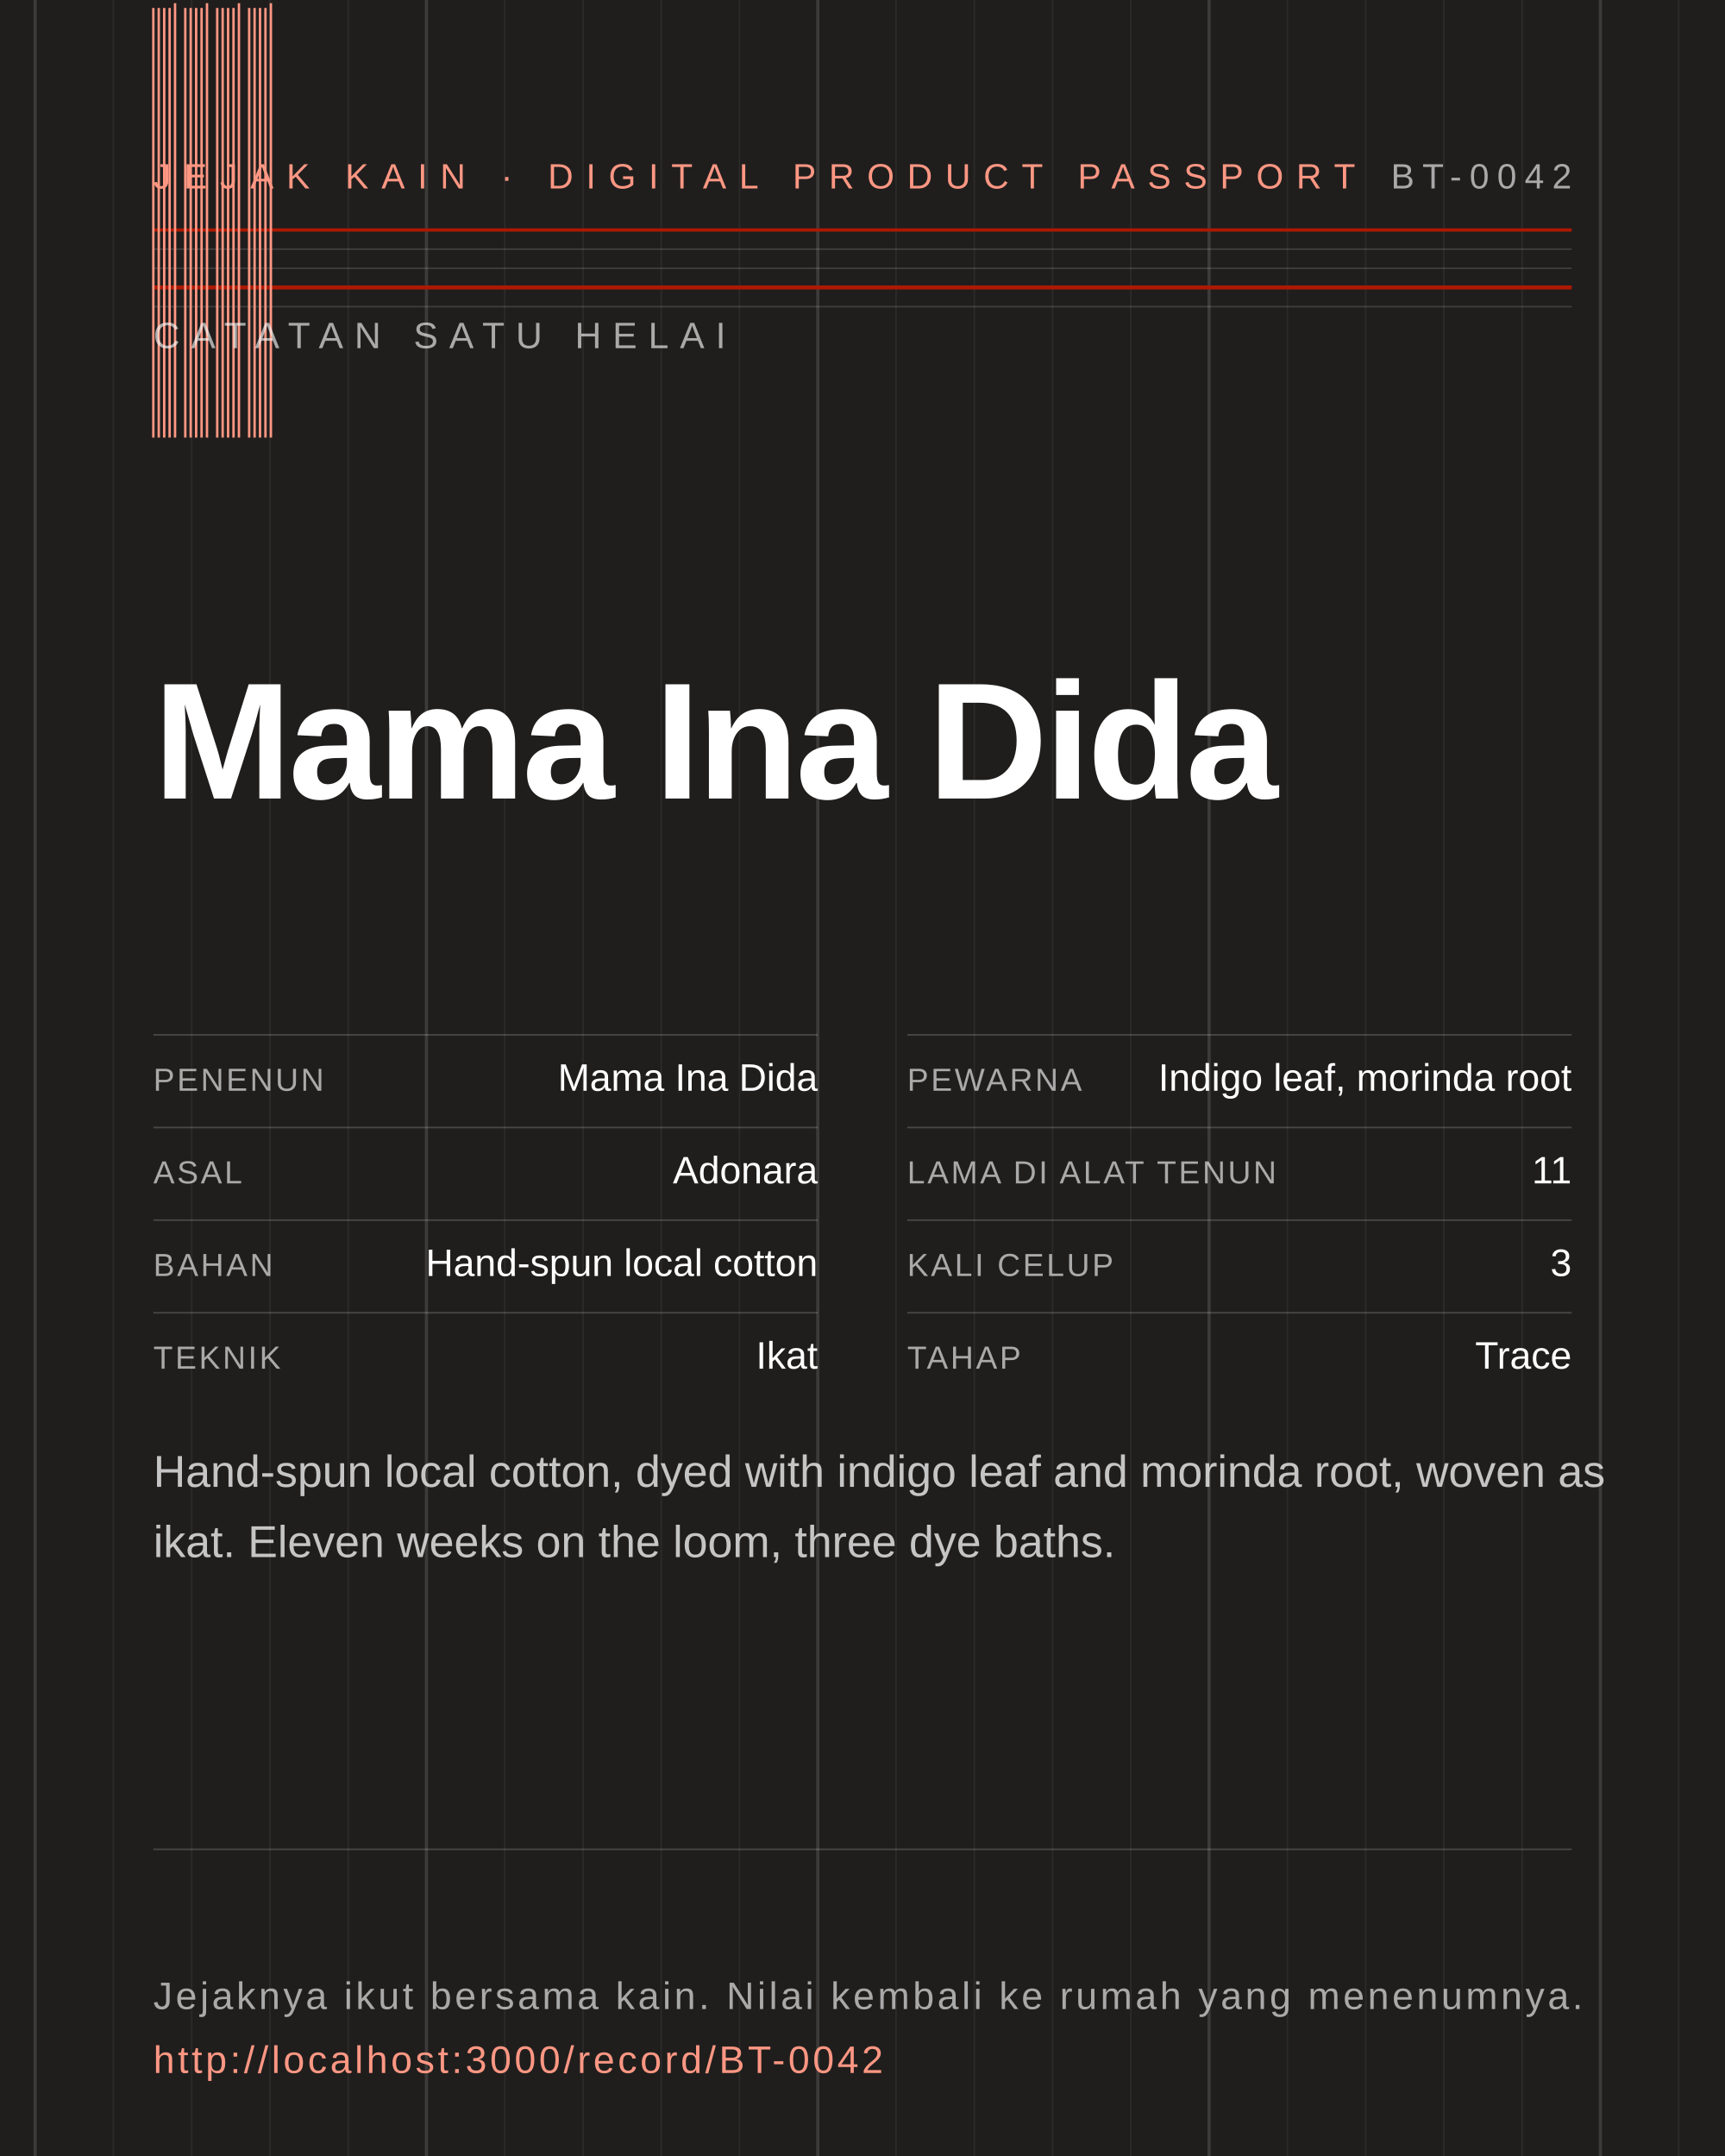
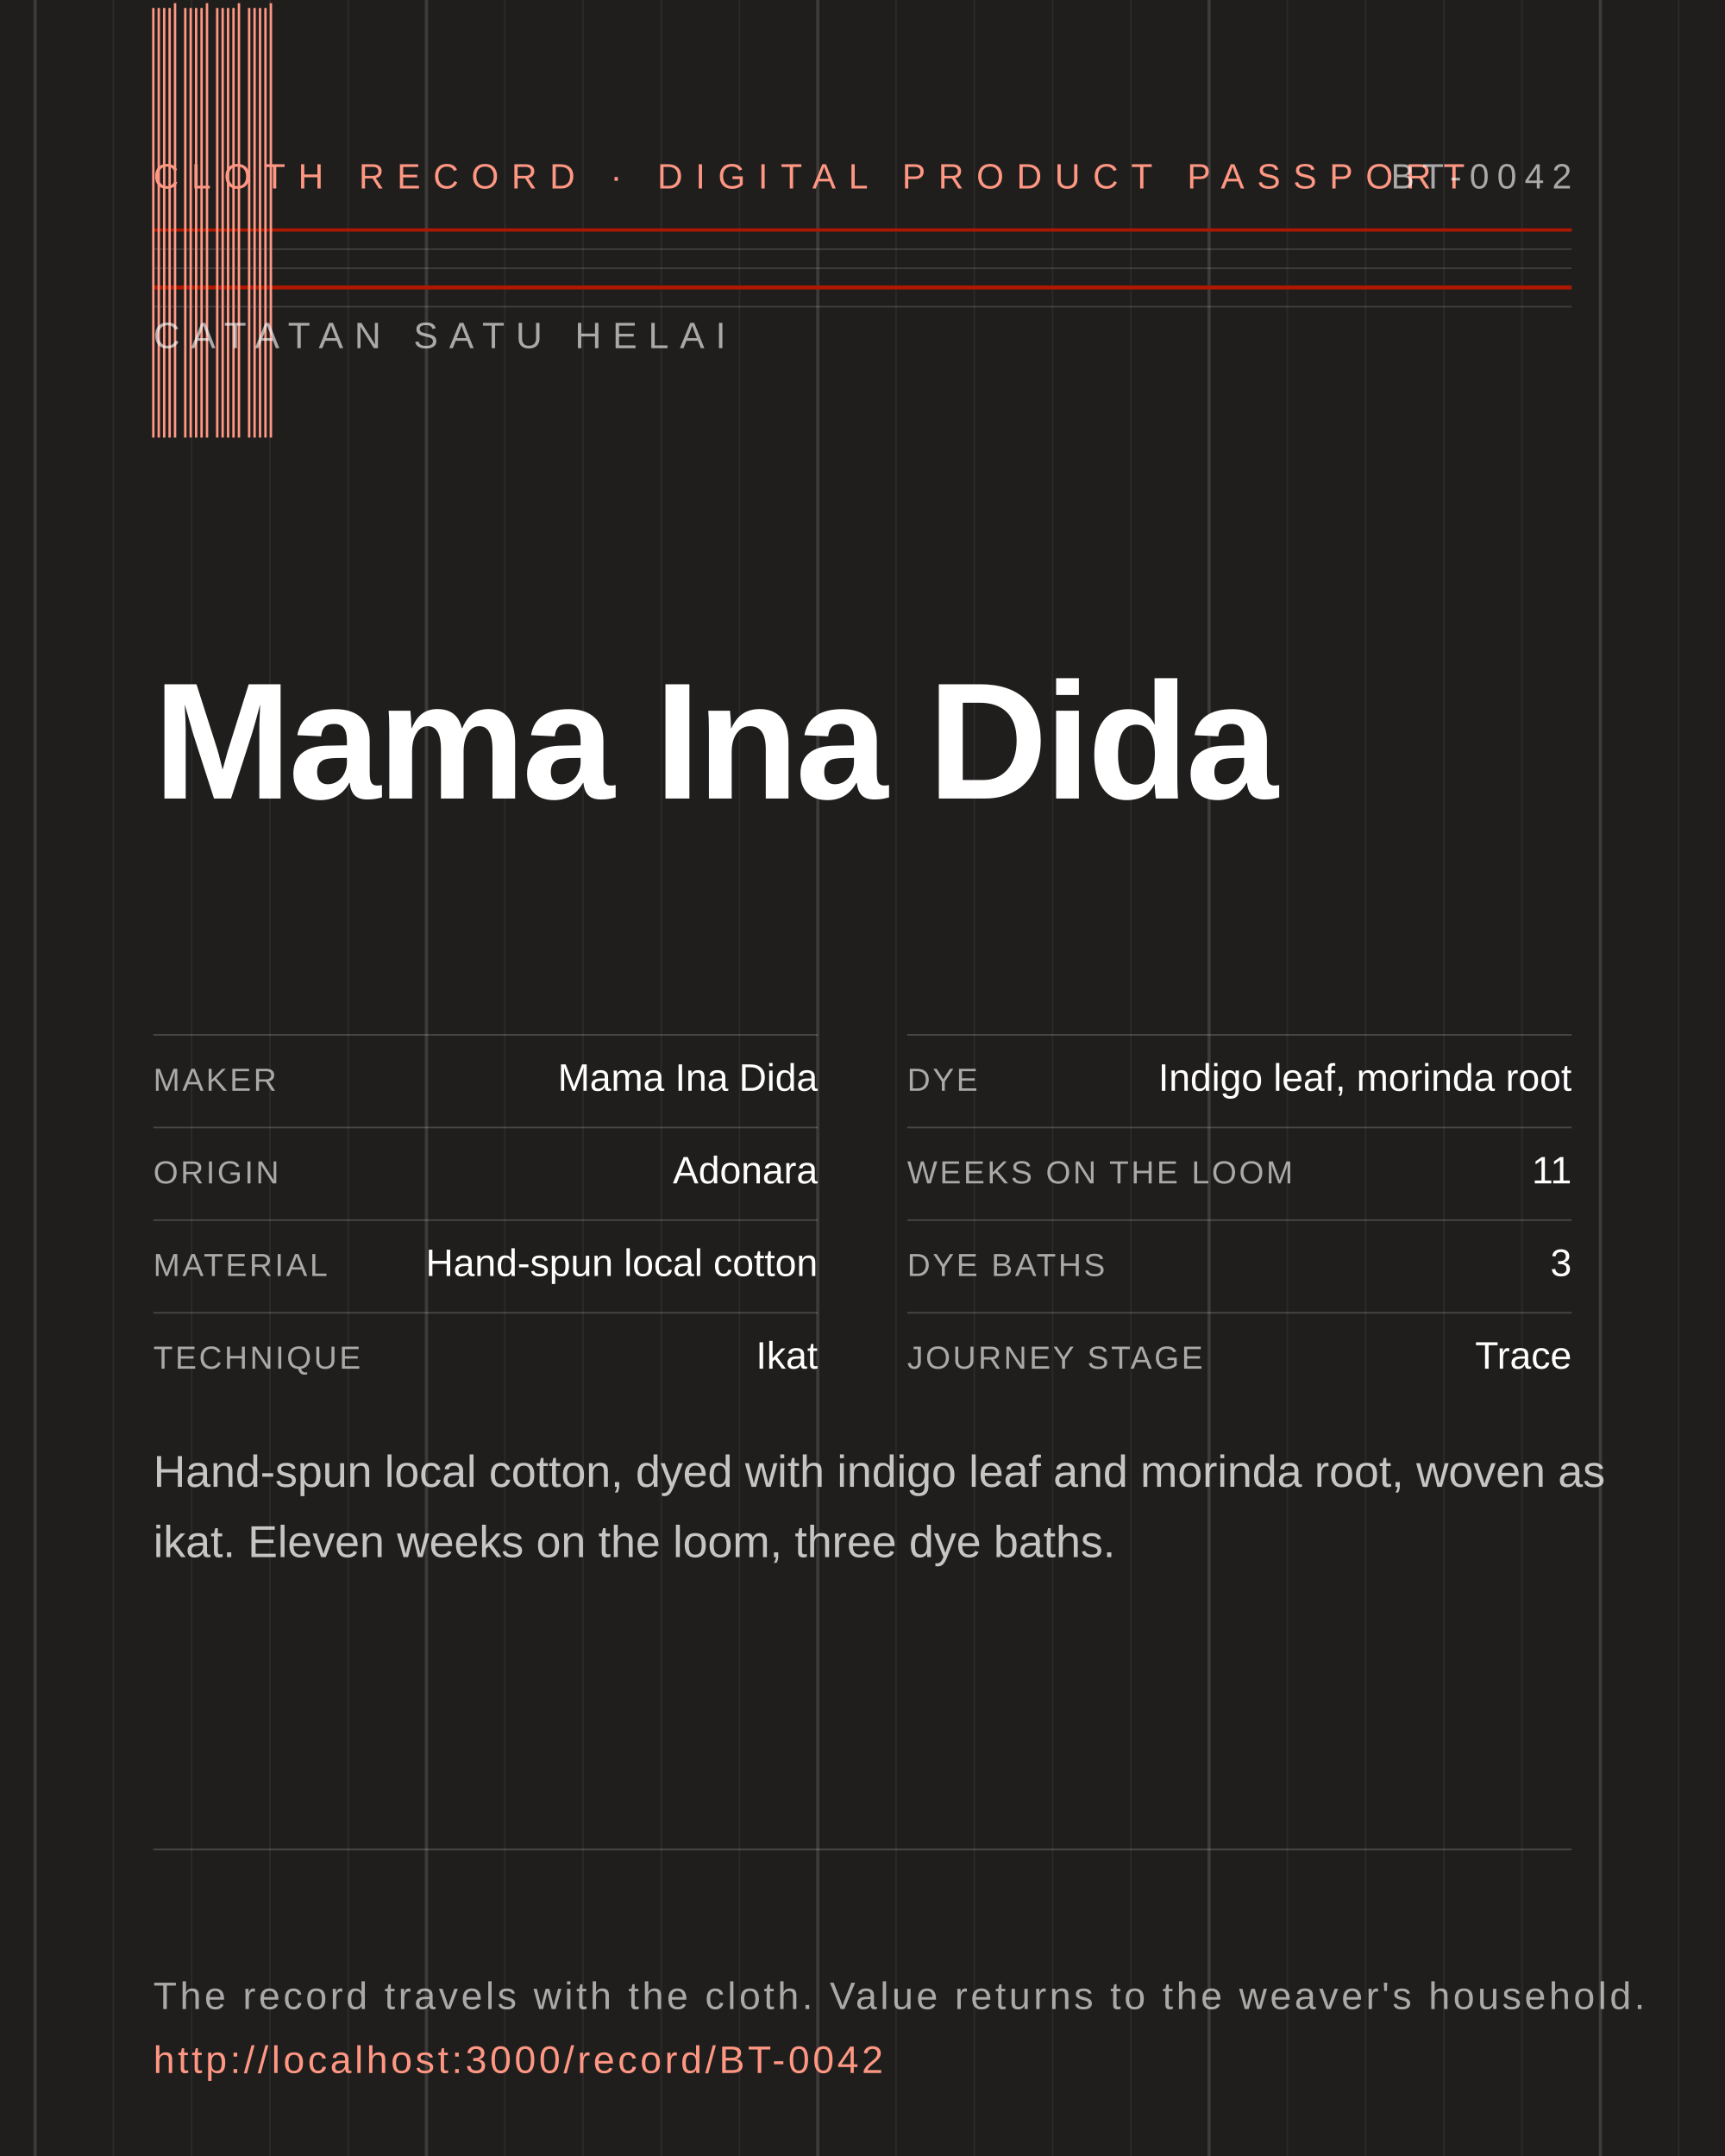
<svg xmlns="http://www.w3.org/2000/svg" width="1080" height="1350" viewBox="0 0 1080 1350" role="img" aria-label="Cloth no. 0042 · Mama Ina Dida">
  <rect width="1080" height="1350" fill="#201E1D" />
  <g>
    <line x1="22" y1="0" x2="22" y2="1350" stroke="#FFFFFF" stroke-opacity="0.13" stroke-width="2" />
    <line x1="71" y1="0" x2="71" y2="1350" stroke="#FFFFFF" stroke-opacity="0.055" stroke-width="1" />
    <line x1="120" y1="0" x2="120" y2="1350" stroke="#FFFFFF" stroke-opacity="0.055" stroke-width="1" />
    <line x1="169" y1="0" x2="169" y2="1350" stroke="#FFFFFF" stroke-opacity="0.055" stroke-width="1" />
    <line x1="218" y1="0" x2="218" y2="1350" stroke="#FFFFFF" stroke-opacity="0.055" stroke-width="1" />
    <line x1="267" y1="0" x2="267" y2="1350" stroke="#FFFFFF" stroke-opacity="0.13" stroke-width="2" />
    <line x1="316" y1="0" x2="316" y2="1350" stroke="#FFFFFF" stroke-opacity="0.055" stroke-width="1" />
    <line x1="365" y1="0" x2="365" y2="1350" stroke="#FFFFFF" stroke-opacity="0.055" stroke-width="1" />
    <line x1="414" y1="0" x2="414" y2="1350" stroke="#FFFFFF" stroke-opacity="0.055" stroke-width="1" />
    <line x1="463" y1="0" x2="463" y2="1350" stroke="#FFFFFF" stroke-opacity="0.055" stroke-width="1" />
    <line x1="512" y1="0" x2="512" y2="1350" stroke="#FFFFFF" stroke-opacity="0.13" stroke-width="2" />
    <line x1="561" y1="0" x2="561" y2="1350" stroke="#FFFFFF" stroke-opacity="0.055" stroke-width="1" />
    <line x1="610" y1="0" x2="610" y2="1350" stroke="#FFFFFF" stroke-opacity="0.055" stroke-width="1" />
    <line x1="659" y1="0" x2="659" y2="1350" stroke="#FFFFFF" stroke-opacity="0.055" stroke-width="1" />
    <line x1="708" y1="0" x2="708" y2="1350" stroke="#FFFFFF" stroke-opacity="0.055" stroke-width="1" />
    <line x1="757" y1="0" x2="757" y2="1350" stroke="#FFFFFF" stroke-opacity="0.13" stroke-width="2" />
    <line x1="806" y1="0" x2="806" y2="1350" stroke="#FFFFFF" stroke-opacity="0.055" stroke-width="1" />
    <line x1="855" y1="0" x2="855" y2="1350" stroke="#FFFFFF" stroke-opacity="0.055" stroke-width="1" />
    <line x1="904" y1="0" x2="904" y2="1350" stroke="#FFFFFF" stroke-opacity="0.055" stroke-width="1" />
    <line x1="953" y1="0" x2="953" y2="1350" stroke="#FFFFFF" stroke-opacity="0.055" stroke-width="1" />
    <line x1="1002" y1="0" x2="1002" y2="1350" stroke="#FFFFFF" stroke-opacity="0.13" stroke-width="2" />
    <line x1="1051" y1="0" x2="1051" y2="1350" stroke="#FFFFFF" stroke-opacity="0.055" stroke-width="1" />
  </g>
-   <text x="96" y="118" font-family="Archivo Narrow, Arial Narrow, Helvetica Neue, Arial, sans-serif" font-size="22" letter-spacing="8" fill="#FF9783">JEJAK KAIN · DIGITAL PRODUCT PASSPORT</text>
+   <text x="96" y="118" font-family="Archivo Narrow, Arial Narrow, Helvetica Neue, Arial, sans-serif" font-size="22" letter-spacing="8" fill="#FF9783">CLOTH RECORD · DIGITAL PRODUCT PASSPORT</text>
  <text x="984" y="118" text-anchor="end" font-family="Archivo Narrow, Arial Narrow, Helvetica Neue, Arial, sans-serif" font-size="22" letter-spacing="5" fill="#FFFFFF" fill-opacity=".62">BT-0042</text>
  <line x1="96" y1="144" x2="984" y2="144" stroke="#AE1800" stroke-width="2" />
  <line x1="96" y1="156" x2="984" y2="156" stroke="#FFFFFF" stroke-opacity=".14" stroke-width="1" />
  <line x1="96" y1="168" x2="984" y2="168" stroke="#FFFFFF" stroke-opacity=".14" stroke-width="1" />
  <line x1="96" y1="180" x2="984" y2="180" stroke="#FFFFFF" stroke-opacity=".14" stroke-width="1" />
  <line x1="96" y1="192" x2="984" y2="192" stroke="#FFFFFF" stroke-opacity=".14" stroke-width="1" />
  <line x1="96" y1="180" x2="984" y2="180" stroke="#AE1800" stroke-width="2.5" />
  <g>
    <line x1="96" y1="5" x2="96" y2="274" stroke="#FF9783" stroke-width="1.5" />
    <line x1="99.4" y1="5" x2="99.4" y2="274" stroke="#FF9783" stroke-width="1.5" />
    <line x1="102.8" y1="5" x2="102.8" y2="274" stroke="#FF9783" stroke-width="1.5" />
    <line x1="106.2" y1="5" x2="106.2" y2="274" stroke="#FF9783" stroke-width="1.5" />
    <line x1="109.6" y1="2" x2="109.6" y2="274" stroke="#FF9783" stroke-width="1.5" />
    <line x1="116" y1="5" x2="116" y2="274" stroke="#FF9783" stroke-width="1.5" />
    <line x1="119.4" y1="5" x2="119.4" y2="274" stroke="#FF9783" stroke-width="1.5" />
    <line x1="122.8" y1="5" x2="122.8" y2="274" stroke="#FF9783" stroke-width="1.5" />
    <line x1="126.2" y1="5" x2="126.2" y2="274" stroke="#FF9783" stroke-width="1.5" />
    <line x1="129.6" y1="2" x2="129.6" y2="274" stroke="#FF9783" stroke-width="1.5" />
    <line x1="136" y1="5" x2="136" y2="274" stroke="#FF9783" stroke-width="1.5" />
    <line x1="139.4" y1="5" x2="139.4" y2="274" stroke="#FF9783" stroke-width="1.5" />
    <line x1="142.8" y1="5" x2="142.8" y2="274" stroke="#FF9783" stroke-width="1.5" />
    <line x1="146.2" y1="5" x2="146.2" y2="274" stroke="#FF9783" stroke-width="1.5" />
    <line x1="149.6" y1="2" x2="149.6" y2="274" stroke="#FF9783" stroke-width="1.5" />
    <line x1="156" y1="5" x2="156" y2="274" stroke="#FF9783" stroke-width="1.5" />
    <line x1="159.4" y1="5" x2="159.4" y2="274" stroke="#FF9783" stroke-width="1.5" />
    <line x1="162.8" y1="5" x2="162.8" y2="274" stroke="#FF9783" stroke-width="1.5" />
    <line x1="166.2" y1="5" x2="166.2" y2="274" stroke="#FF9783" stroke-width="1.5" />
    <line x1="169.6" y1="2" x2="169.6" y2="274" stroke="#FF9783" stroke-width="1.5" />
  </g>
  <text x="96" y="218" font-family="Archivo Narrow, Arial Narrow, Helvetica Neue, Arial, sans-serif" font-size="23" letter-spacing="7" fill="#FFFFFF" fill-opacity=".62">CATATAN SATU HELAI</text>
  <text x="96" y="500" font-family="Hanken Grotesk, Telegraf, Helvetica Neue, Arial, sans-serif" font-weight="900" font-size="104" letter-spacing="-2" fill="#FFFFFF">Mama Ina Dida</text>
  <line x1="96" y1="648" x2="512" y2="648" stroke="#FFFFFF" stroke-opacity=".18" />
-   <text x="96" y="683" font-family="Archivo Narrow, Arial Narrow, Helvetica Neue, Arial, sans-serif" font-size="20" letter-spacing="1.5" fill="#FFFFFF" fill-opacity=".62">PENENUN</text>
+   <text x="96" y="683" font-family="Archivo Narrow, Arial Narrow, Helvetica Neue, Arial, sans-serif" font-size="20" letter-spacing="1.5" fill="#FFFFFF" fill-opacity=".62">MAKER</text>
  <text x="512" y="683" text-anchor="end" font-family="Archivo Narrow, Arial Narrow, Helvetica Neue, Arial, sans-serif" font-size="24" fill="#FFFFFF">Mama Ina Dida</text>
  <line x1="96" y1="706" x2="512" y2="706" stroke="#FFFFFF" stroke-opacity=".18" />
-   <text x="96" y="741" font-family="Archivo Narrow, Arial Narrow, Helvetica Neue, Arial, sans-serif" font-size="20" letter-spacing="1.5" fill="#FFFFFF" fill-opacity=".62">ASAL</text>
+   <text x="96" y="741" font-family="Archivo Narrow, Arial Narrow, Helvetica Neue, Arial, sans-serif" font-size="20" letter-spacing="1.5" fill="#FFFFFF" fill-opacity=".62">ORIGIN</text>
  <text x="512" y="741" text-anchor="end" font-family="Archivo Narrow, Arial Narrow, Helvetica Neue, Arial, sans-serif" font-size="24" fill="#FFFFFF">Adonara</text>
  <line x1="96" y1="764" x2="512" y2="764" stroke="#FFFFFF" stroke-opacity=".18" />
-   <text x="96" y="799" font-family="Archivo Narrow, Arial Narrow, Helvetica Neue, Arial, sans-serif" font-size="20" letter-spacing="1.5" fill="#FFFFFF" fill-opacity=".62">BAHAN</text>
+   <text x="96" y="799" font-family="Archivo Narrow, Arial Narrow, Helvetica Neue, Arial, sans-serif" font-size="20" letter-spacing="1.5" fill="#FFFFFF" fill-opacity=".62">MATERIAL</text>
  <text x="512" y="799" text-anchor="end" font-family="Archivo Narrow, Arial Narrow, Helvetica Neue, Arial, sans-serif" font-size="24" fill="#FFFFFF">Hand-spun local cotton</text>
  <line x1="96" y1="822" x2="512" y2="822" stroke="#FFFFFF" stroke-opacity=".18" />
-   <text x="96" y="857" font-family="Archivo Narrow, Arial Narrow, Helvetica Neue, Arial, sans-serif" font-size="20" letter-spacing="1.5" fill="#FFFFFF" fill-opacity=".62">TEKNIK</text>
+   <text x="96" y="857" font-family="Archivo Narrow, Arial Narrow, Helvetica Neue, Arial, sans-serif" font-size="20" letter-spacing="1.5" fill="#FFFFFF" fill-opacity=".62">TECHNIQUE</text>
  <text x="512" y="857" text-anchor="end" font-family="Archivo Narrow, Arial Narrow, Helvetica Neue, Arial, sans-serif" font-size="24" fill="#FFFFFF">Ikat</text>
  <line x1="568" y1="648" x2="984" y2="648" stroke="#FFFFFF" stroke-opacity=".18" />
-   <text x="568" y="683" font-family="Archivo Narrow, Arial Narrow, Helvetica Neue, Arial, sans-serif" font-size="20" letter-spacing="1.5" fill="#FFFFFF" fill-opacity=".62">PEWARNA</text>
+   <text x="568" y="683" font-family="Archivo Narrow, Arial Narrow, Helvetica Neue, Arial, sans-serif" font-size="20" letter-spacing="1.5" fill="#FFFFFF" fill-opacity=".62">DYE</text>
  <text x="984" y="683" text-anchor="end" font-family="Archivo Narrow, Arial Narrow, Helvetica Neue, Arial, sans-serif" font-size="24" fill="#FFFFFF">Indigo leaf, morinda root</text>
  <line x1="568" y1="706" x2="984" y2="706" stroke="#FFFFFF" stroke-opacity=".18" />
-   <text x="568" y="741" font-family="Archivo Narrow, Arial Narrow, Helvetica Neue, Arial, sans-serif" font-size="20" letter-spacing="1.5" fill="#FFFFFF" fill-opacity=".62">LAMA DI ALAT TENUN</text>
+   <text x="568" y="741" font-family="Archivo Narrow, Arial Narrow, Helvetica Neue, Arial, sans-serif" font-size="20" letter-spacing="1.5" fill="#FFFFFF" fill-opacity=".62">WEEKS ON THE LOOM</text>
  <text x="984" y="741" text-anchor="end" font-family="Archivo Narrow, Arial Narrow, Helvetica Neue, Arial, sans-serif" font-size="24" fill="#FFFFFF">11</text>
  <line x1="568" y1="764" x2="984" y2="764" stroke="#FFFFFF" stroke-opacity=".18" />
-   <text x="568" y="799" font-family="Archivo Narrow, Arial Narrow, Helvetica Neue, Arial, sans-serif" font-size="20" letter-spacing="1.5" fill="#FFFFFF" fill-opacity=".62">KALI CELUP</text>
+   <text x="568" y="799" font-family="Archivo Narrow, Arial Narrow, Helvetica Neue, Arial, sans-serif" font-size="20" letter-spacing="1.5" fill="#FFFFFF" fill-opacity=".62">DYE BATHS</text>
  <text x="984" y="799" text-anchor="end" font-family="Archivo Narrow, Arial Narrow, Helvetica Neue, Arial, sans-serif" font-size="24" fill="#FFFFFF">3</text>
  <line x1="568" y1="822" x2="984" y2="822" stroke="#FFFFFF" stroke-opacity=".18" />
-   <text x="568" y="857" font-family="Archivo Narrow, Arial Narrow, Helvetica Neue, Arial, sans-serif" font-size="20" letter-spacing="1.5" fill="#FFFFFF" fill-opacity=".62">TAHAP</text>
+   <text x="568" y="857" font-family="Archivo Narrow, Arial Narrow, Helvetica Neue, Arial, sans-serif" font-size="20" letter-spacing="1.5" fill="#FFFFFF" fill-opacity=".62">JOURNEY STAGE</text>
  <text x="984" y="857" text-anchor="end" font-family="Archivo Narrow, Arial Narrow, Helvetica Neue, Arial, sans-serif" font-size="24" fill="#FFFFFF">Trace</text>
  <text x="96" y="931" font-family="Archivo Narrow, Arial Narrow, Helvetica Neue, Arial, sans-serif" font-size="28" fill="#FFFFFF" fill-opacity=".74">Hand-spun local cotton, dyed with indigo leaf and morinda root, woven as</text>
  <text x="96" y="975" font-family="Archivo Narrow, Arial Narrow, Helvetica Neue, Arial, sans-serif" font-size="28" fill="#FFFFFF" fill-opacity=".74">ikat. Eleven weeks on the loom, three dye baths.</text>
  <line x1="96" y1="1158" x2="984" y2="1158" stroke="#FFFFFF" stroke-opacity=".18" />
-   <text x="96" y="1258" font-family="Archivo Narrow, Arial Narrow, Helvetica Neue, Arial, sans-serif" font-size="24" letter-spacing="2" fill="#FFFFFF" fill-opacity=".62">Jejaknya ikut bersama kain. Nilai kembali ke rumah yang menenumnya.</text>
+   <text x="96" y="1258" font-family="Archivo Narrow, Arial Narrow, Helvetica Neue, Arial, sans-serif" font-size="24" letter-spacing="2" fill="#FFFFFF" fill-opacity=".62">The record travels with the cloth. Value returns to the weaver's household.</text>
  <text x="96" y="1298" font-family="Archivo Narrow, Arial Narrow, Helvetica Neue, Arial, sans-serif" font-size="24" letter-spacing="2" fill="#FF9783">http://localhost:3000/record/BT-0042</text>
</svg>
